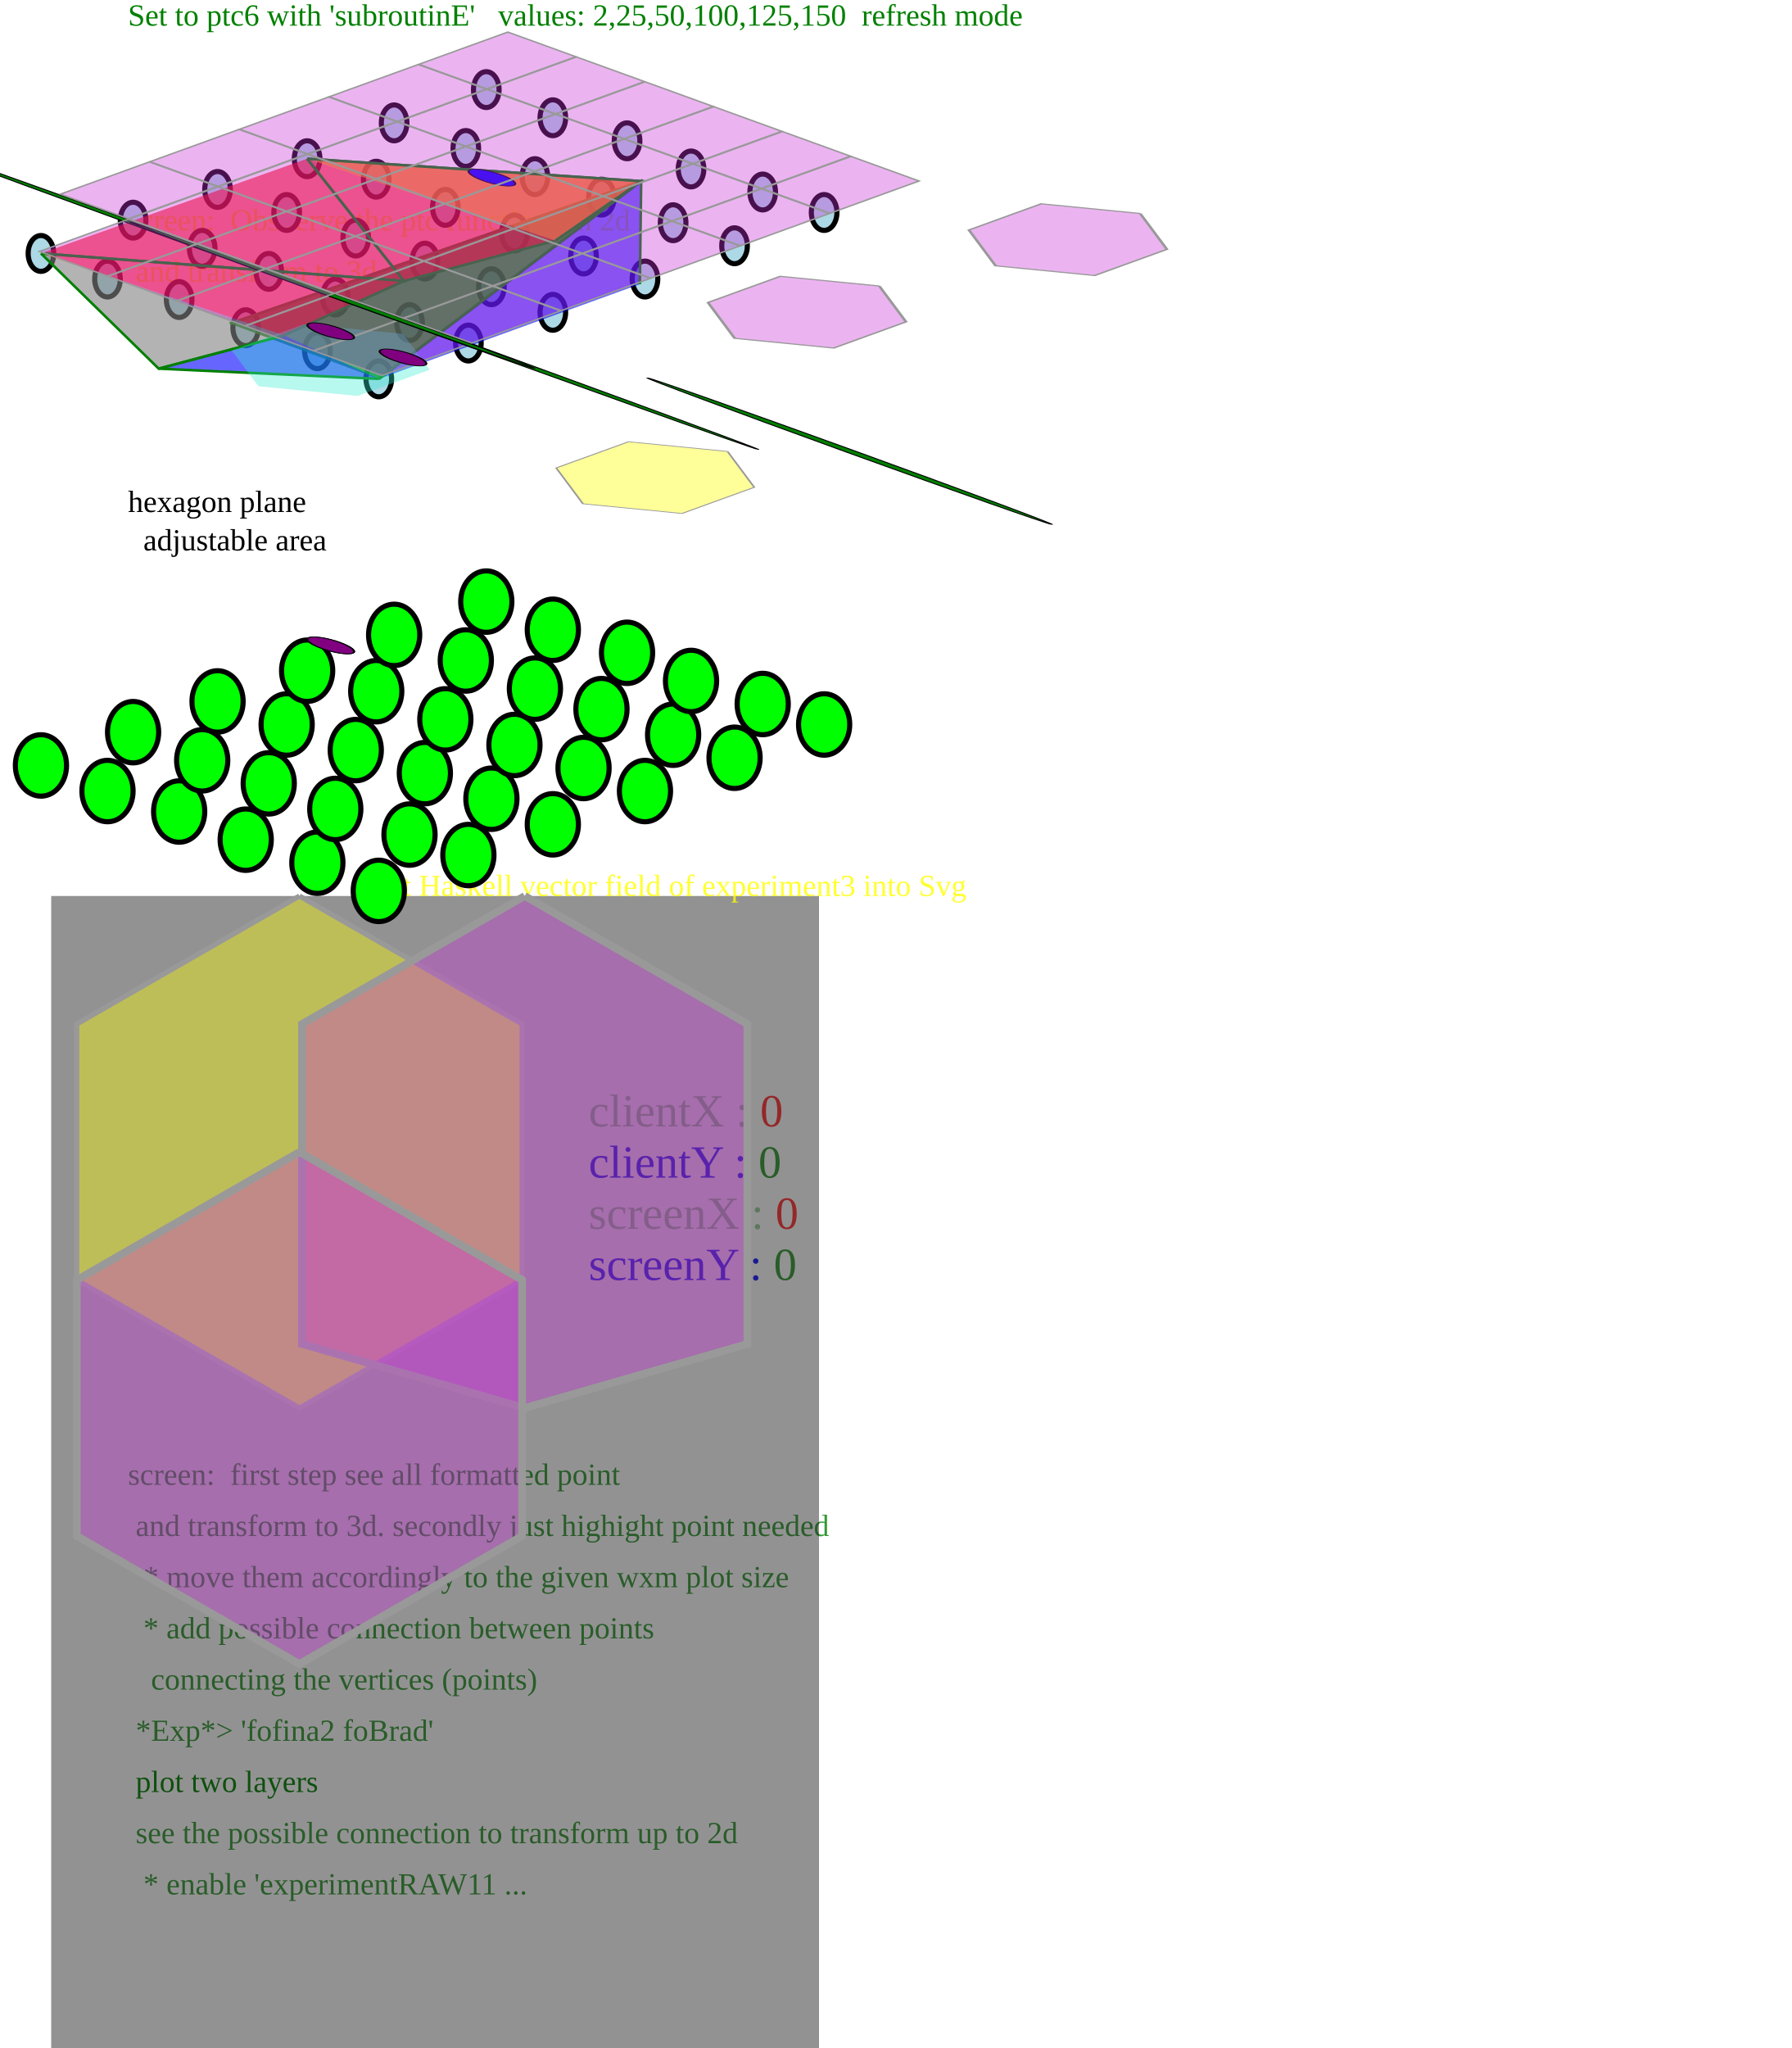
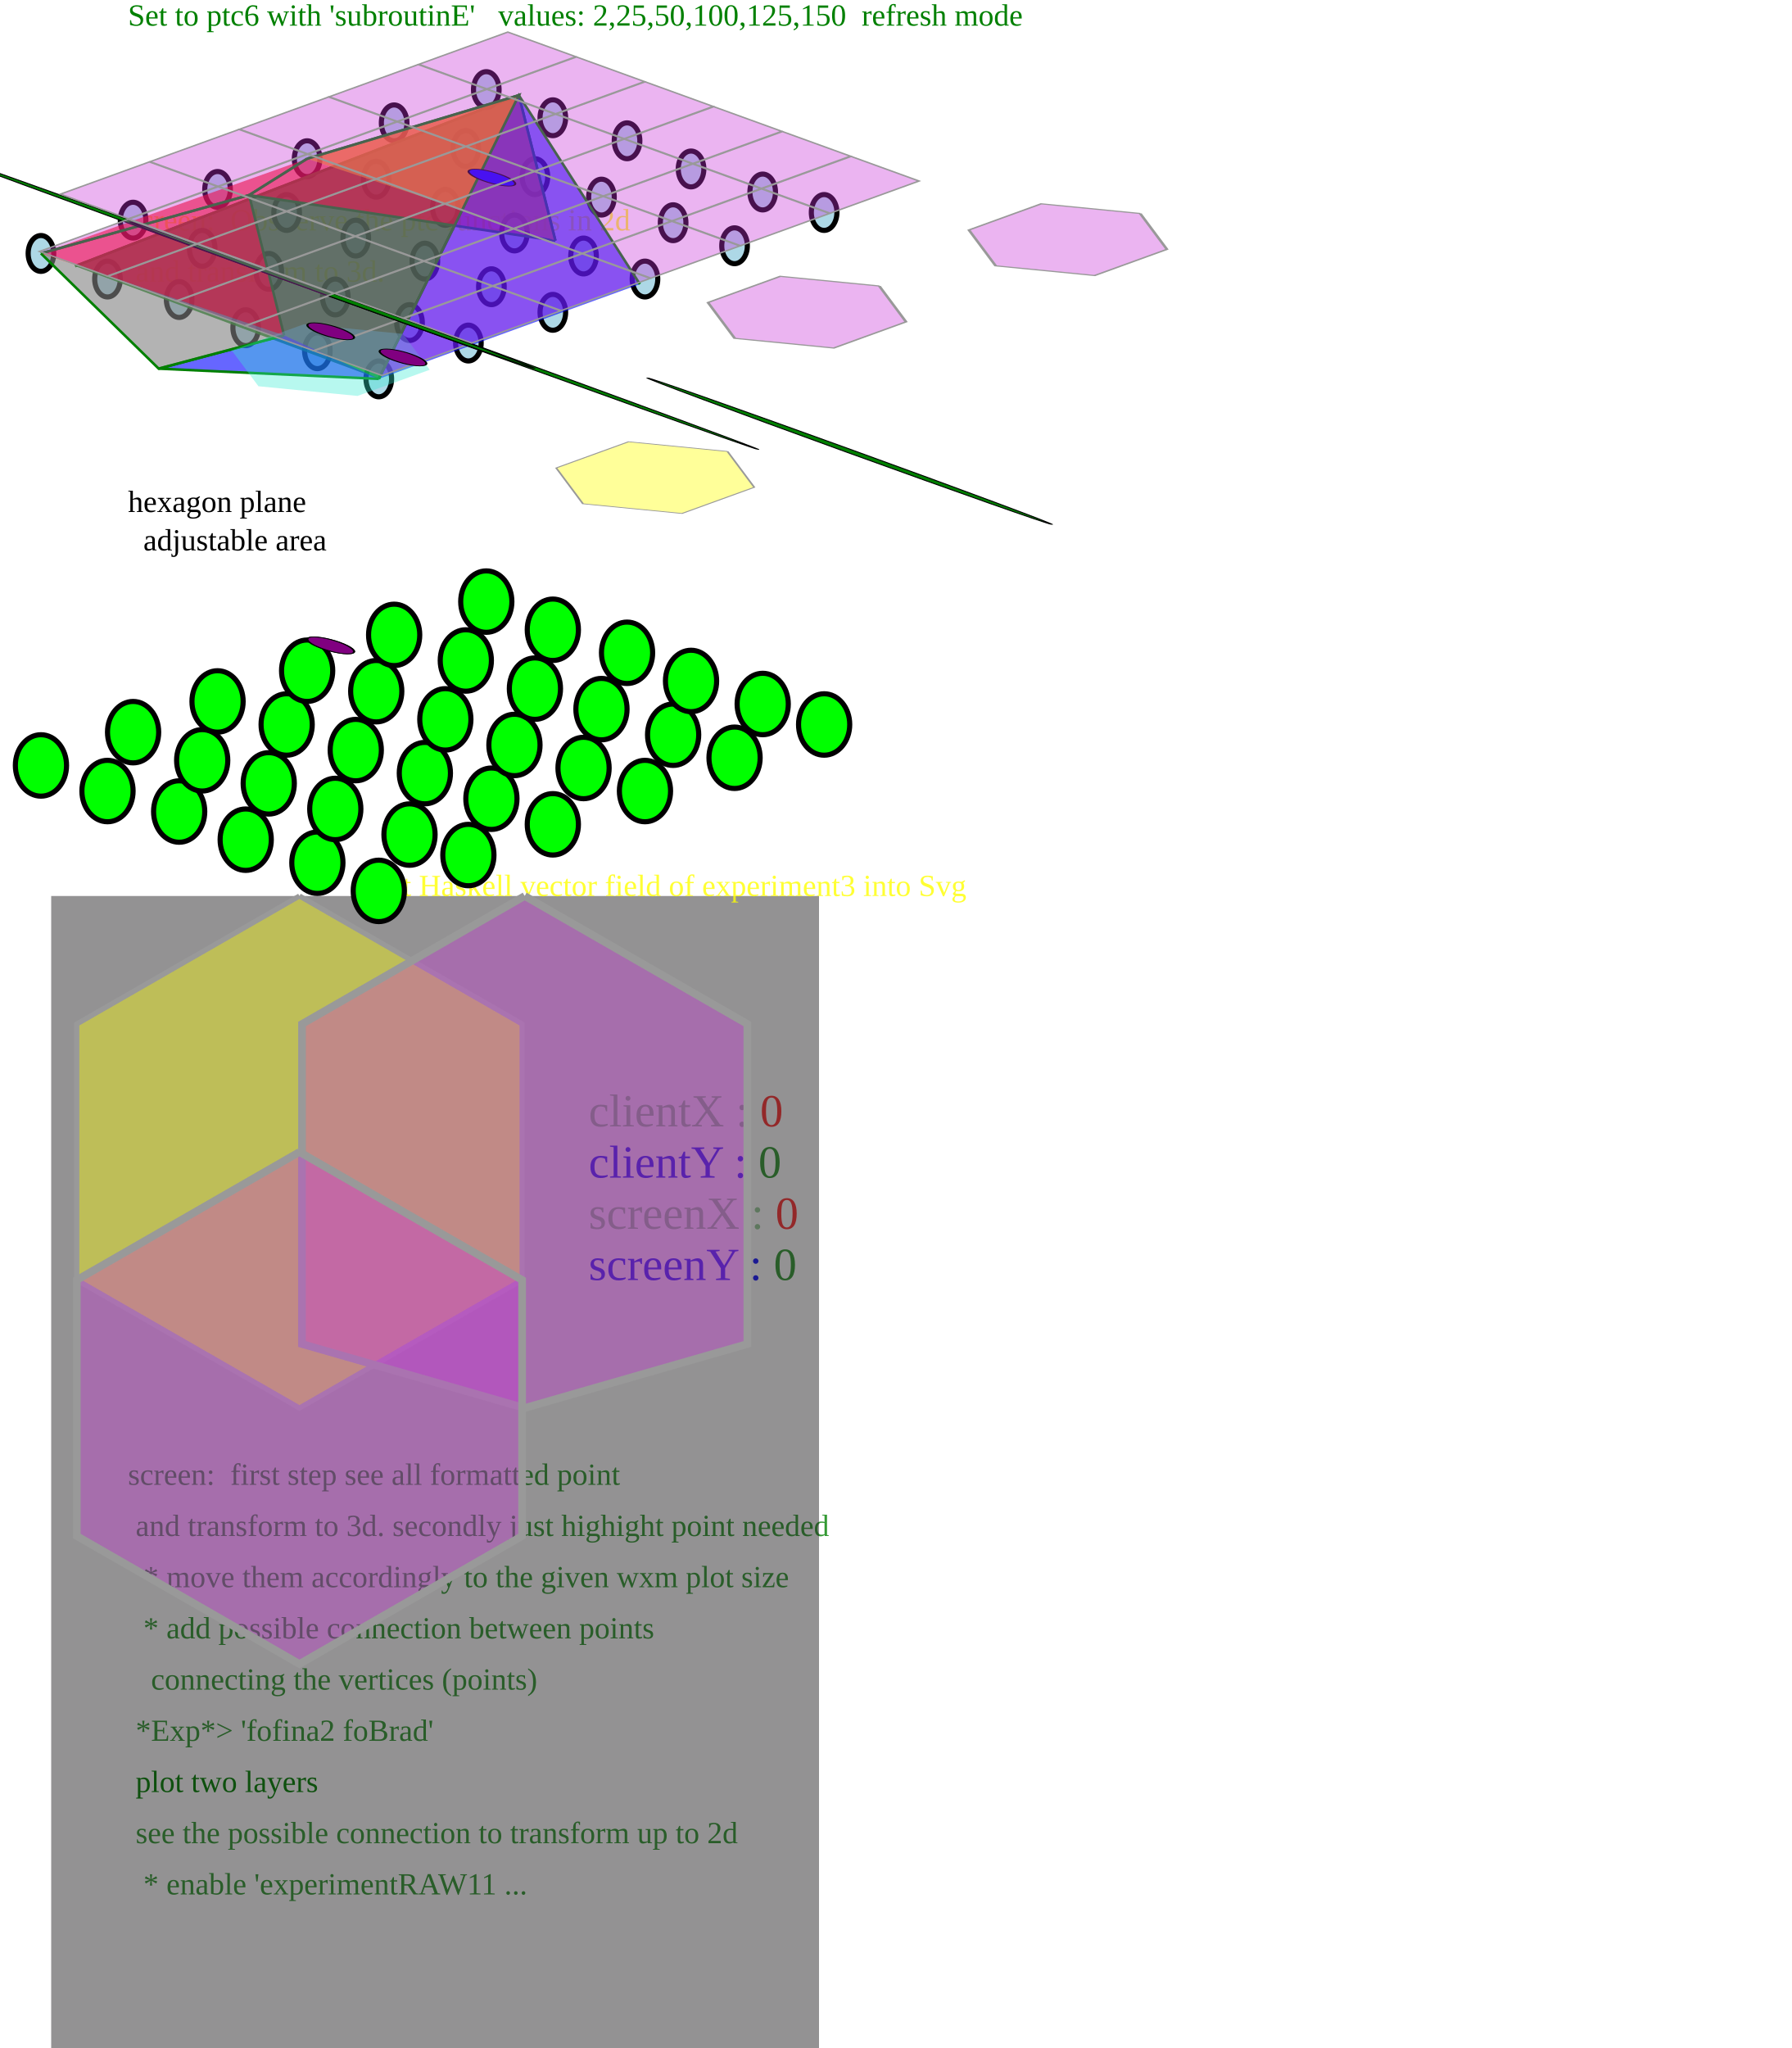
<svg xmlns="http://www.w3.org/2000/svg" id="root" xml:space="preserve" width="700" height="800">
  <g>
    <text x="50" fill="green" y="10">Set to ptc6 with 'subroutinE'
 
values: 2,25,50,100,125,150 
refresh mode</text>
  </g>
  <g>
    <text x="50" y="90" fill="yellow" fill-opacity="0.8">screen:
 Obsverve the ptc functions in 2d </text>
    <text x="50" y="110" fill="yellow" fill-opacity="0.8"> and transform to 3d. </text>
    <animate attributeType="CSS" attributeName="opacity" from="1" to="0" begin="10s" dur="0.2s" fill="freeze" />
  </g>
  <g>
	
/* text what to do */
<text x="50" y="580" fill="green" fill-opacity="0.8">screen:
 first step see all formatted point</text>
    <text x="50" y="600" fill="green" fill-opacity="0.8"> and transform to 3d.
secondly just highight point needed </text>
    <text x="50" y="620" fill="green" fill-opacity="0.8">
 * move them accordingly to the given wxm plot size</text>
    <text x="50" y="640" fill="green" fill-opacity="0.8">
 * add possible connection between points </text>
    <text x="50" y="660" fill="green" fill-opacity="0.8">   connecting the vertices (points) </text>
    <text x="50" y="680" fill="green" fill-opacity="0.8"> *Exp*&gt; 'fofina2 foBrad'</text>
    <text x="50" y="700" fill="green"> plot two layers</text>
    <text x="50" y="720" fill="green" fill-opacity="0.8"> see the possible connection to transform up to 2d</text>
    <text x="50" y="740" fill="green" fill-opacity="0.8">
 * enable 'experimentRAW11 ...</text>
    <text x="50" y="200">hexagon plane</text>
    <text x="50" y="215">  adjustable area</text>
    <text x="230" y="440" font-size="18" fill="green" fill-opacity="0.4">clientX : <tspan id="cX" fill="red" fill-opacity="0.8">0</tspan>
    </text>
    <text x="230" y="460" font-size="18" fill="blue" fill-opacity="0.9">clientY : <tspan id="cY" fill="green" fill-opacity="0.8">0</tspan>
    </text>
    <text x="230" y="480" font-size="18" fill="green" fill-opacity="0.4">screenX : <tspan id="sX" fill="red" fill-opacity="0.8">0</tspan>
    </text>
    <text x="230" y="500" font-size="18" fill="blue" fill-opacity="0.9">screenY : <tspan id="sY" fill="green" fill-opacity="0.8">0</tspan>
    </text>
    <rect id="go" x="20" y="350" width="300" height="650" style="fill:#1e1c1ecc;fill-opacity:0.6" />
  </g>
  <g>
    <text x="150" y="350" fill="yellow" fill-opacity="0.8">fit Haskell vector field of experiment3 into Svg</text>
  </g>
  <style id="style4">
        .room{
            fill:      #c830d8e7;
            fill-opacity:0.4;
            stroke:     #999;
            stroke-width:   3;
            stroke-color:   blue;
        }
        .room:hover{
            fill:       #30d8c4e7;
            fill-opacity:0.5;
        }
        .hexa{
            fill:      yellow;
            fill-opacity:0.4;
            stroke:     #999;
            stroke-width:   2;
        }
        .hexa:hover{
            fill:       green;
            fill-opacity:0.4;
        }
        .project{
            fill:       lime;
            fill-opacity:0.0;
            stroke:     #999;
            stroke-width:  0;
            
        }
        .project:hover{
            fill:       lime;
            fill-opacity:0.4;
        }
        .check{
            fill:       blue;
            fill-opacity:0.3;
            stroke:     #999;
            stroke-width:  0;
            
        }
        .check:hover{
            fill:     lime;
            fill-opacity:0.4;
        }
        .suite{
            fill:      #37ebd1e7;
            fill-opacity:0.4;
            stroke:     #999;
            stroke-width:  0;
            
        }
        .suite:hover{
            fill:     orange;
            fill-opacity:0.5;
        }

       



    </style>
  <g transform="translate(0,0)">
    <g>
      <ellipse cx="16" cy="99" rx="5" ry="7" stroke="black" stroke-width="2px" style="fill:lightblue">
</ellipse>
      <ellipse cx="42" cy="109" rx="5" ry="7" stroke="black" stroke-width="2px" style="fill:lightblue">
</ellipse>
      <ellipse cx="70" cy="117" rx="5" ry="7" stroke="black" stroke-width="2px" style="fill:lightblue">
</ellipse>
      <ellipse cx="96" cy="128" rx="5" ry="7" stroke="black" stroke-width="2px" style="fill:lightblue">
</ellipse>
      <ellipse cx="124" cy="137" rx="5" ry="7" stroke="black" stroke-width="2px" style="fill:lightblue">
</ellipse>
      <ellipse cx="148" cy="148" rx="5" ry="7" stroke="black" stroke-width="2px" style="fill:lightblue">
</ellipse>
      <ellipse cx="52" cy="86" rx="5" ry="7" stroke="black" stroke-width="2px" style="fill:lightblue">
</ellipse>
      <ellipse cx="79" cy="97" rx="5" ry="7" stroke="black" stroke-width="2px" style="fill:lightblue">
</ellipse>
      <ellipse cx="105" cy="106" rx="5" ry="7" stroke="black" stroke-width="2px" style="fill:lightblue">
</ellipse>
      <ellipse cx="131" cy="116" rx="5" ry="7" stroke="black" stroke-width="2px" style="fill:lightblue">
</ellipse>
      <ellipse cx="160" cy="126" rx="5" ry="7" stroke="black" stroke-width="2px" style="fill:lightblue">
</ellipse>
      <ellipse cx="183" cy="134" rx="5" ry="7" stroke="black" stroke-width="2px" style="fill:lightblue">
</ellipse>
      <ellipse cx="85" cy="74" rx="5" ry="7" stroke="black" stroke-width="2px" style="fill:lightblue">
</ellipse>
      <ellipse cx="112" cy="83" rx="5" ry="7" stroke="black" stroke-width="2px" style="fill:lightblue">
</ellipse>
      <ellipse cx="139" cy="93" rx="5" ry="7" stroke="black" stroke-width="2px" style="fill:lightblue">
</ellipse>
      <ellipse cx="166" cy="102" rx="5" ry="7" stroke="black" stroke-width="2px" style="fill:lightblue">
</ellipse>
      <ellipse cx="192" cy="112" rx="5" ry="7" stroke="black" stroke-width="2px" style="fill:lightblue">
</ellipse>
      <ellipse cx="216" cy="122" rx="5" ry="7" stroke="black" stroke-width="2px" style="fill:lightblue">
</ellipse>
      <ellipse cx="120" cy="62" rx="5" ry="7" stroke="black" stroke-width="2px" style="fill:lightblue">
</ellipse>
      <ellipse cx="147" cy="70" rx="5" ry="7" stroke="black" stroke-width="2px" style="fill:lightblue">
</ellipse>
      <ellipse cx="174" cy="81" rx="5" ry="7" stroke="black" stroke-width="2px" style="fill:lightblue">
</ellipse>
      <ellipse cx="201" cy="91" rx="5" ry="7" stroke="black" stroke-width="2px" style="fill:lightblue">
</ellipse>
      <ellipse cx="228" cy="100" rx="5" ry="7" stroke="black" stroke-width="2px" style="fill:lightblue">
</ellipse>
      <ellipse cx="252" cy="109" rx="5" ry="7" stroke="black" stroke-width="2px" style="fill:lightblue">
</ellipse>
      <ellipse cx="154" cy="48" rx="5" ry="7" stroke="black" stroke-width="2px" style="fill:lightblue">
</ellipse>
      <ellipse cx="182" cy="58" rx="5" ry="7" stroke="black" stroke-width="2px" style="fill:lightblue">
</ellipse>
      <ellipse cx="209" cy="69" rx="5" ry="7" stroke="black" stroke-width="2px" style="fill:lightblue">
</ellipse>
      <ellipse cx="235" cy="77" rx="5" ry="7" stroke="black" stroke-width="2px" style="fill:lightblue">
</ellipse>
      <ellipse cx="263" cy="87" rx="5" ry="7" stroke="black" stroke-width="2px" style="fill:lightblue">
</ellipse>
      <ellipse cx="287" cy="96" rx="5" ry="7" stroke="black" stroke-width="2px" style="fill:lightblue">
</ellipse>
      <ellipse cx="190" cy="35" rx="5" ry="7" stroke="black" stroke-width="2px" style="fill:lightblue">
</ellipse>
      <ellipse cx="270" cy="66" rx="5" ry="7" stroke="black" stroke-width="2px" style="fill:lightblue">
</ellipse>
      <ellipse cx="216" cy="46" rx="5" ry="7" stroke="black" stroke-width="2px" style="fill:lightblue">
</ellipse>
      <ellipse cx="245" cy="55" rx="5" ry="7" stroke="black" stroke-width="2px" style="fill:lightblue">
</ellipse>
      <ellipse cx="298" cy="75" rx="5" ry="7" stroke="black" stroke-width="2px" style="fill:lightblue">
</ellipse>
      <ellipse cx="322" cy="83" rx="5" ry="7" stroke="black" stroke-width="2px" style="fill:lightblue">
</ellipse>
    </g>
  </g>
  <g transform="translate(0,200)">
    <g>
      <ellipse cx="16" cy="99" rx="10" ry="12" stroke="black" stroke-width="2px" style="fill:lime">
</ellipse>
      <ellipse cx="42" cy="109" rx="10" ry="12" stroke="black" stroke-width="2px" style="fill:lime">
</ellipse>
      <ellipse cx="70" cy="117" rx="10" ry="12" stroke="black" stroke-width="2px" style="fill:lime">
</ellipse>
      <ellipse cx="96" cy="128" rx="10" ry="12" stroke="black" stroke-width="2px" style="fill:lime">
</ellipse>
      <ellipse cx="124" cy="137" rx="10" ry="12" stroke="black" stroke-width="2px" style="fill:lime">
</ellipse>
      <ellipse cx="148" cy="148" rx="10" ry="12" stroke="black" stroke-width="2px" style="fill:lime">
</ellipse>
      <ellipse cx="52" cy="86" rx="10" ry="12" stroke="black" stroke-width="2px" style="fill:lime">
</ellipse>
      <ellipse cx="79" cy="97" rx="10" ry="12" stroke="black" stroke-width="2px" style="fill:lime">
</ellipse>
      <ellipse cx="105" cy="106" rx="10" ry="12" stroke="black" stroke-width="2px" style="fill:lime">
</ellipse>
      <ellipse cx="131" cy="116" rx="10" ry="12" stroke="black" stroke-width="2px" style="fill:lime">
</ellipse>
      <ellipse cx="160" cy="126" rx="10" ry="12" stroke="black" stroke-width="2px" style="fill:lime">
</ellipse>
      <ellipse cx="183" cy="134" rx="10" ry="12" stroke="black" stroke-width="2px" style="fill:lime">
</ellipse>
      <ellipse cx="85" cy="74" rx="10" ry="12" stroke="black" stroke-width="2px" style="fill:lime">
</ellipse>
      <ellipse cx="112" cy="83" rx="10" ry="12" stroke="black" stroke-width="2px" style="fill:lime">
</ellipse>
      <ellipse cx="139" cy="93" rx="10" ry="12" stroke="black" stroke-width="2px" style="fill:lime">
</ellipse>
      <ellipse cx="166" cy="102" rx="10" ry="12" stroke="black" stroke-width="2px" style="fill:lime">
</ellipse>
      <ellipse cx="192" cy="112" rx="10" ry="12" stroke="black" stroke-width="2px" style="fill:lime">
</ellipse>
      <ellipse cx="216" cy="122" rx="10" ry="12" stroke="black" stroke-width="2px" style="fill:lime">
</ellipse>
      <ellipse cx="120" cy="62" rx="10" ry="12" stroke="black" stroke-width="2px" style="fill:lime">
</ellipse>
      <ellipse cx="147" cy="70" rx="10" ry="12" stroke="black" stroke-width="2px" style="fill:lime">
</ellipse>
      <ellipse cx="174" cy="81" rx="10" ry="12" stroke="black" stroke-width="2px" style="fill:lime">
</ellipse>
      <ellipse cx="201" cy="91" rx="10" ry="12" stroke="black" stroke-width="2px" style="fill:lime">
</ellipse>
      <ellipse cx="228" cy="100" rx="10" ry="12" stroke="black" stroke-width="2px" style="fill:lime">
</ellipse>
      <ellipse cx="252" cy="109" rx="10" ry="12" stroke="black" stroke-width="2px" style="fill:lime">
</ellipse>
      <ellipse cx="154" cy="48" rx="10" ry="12" stroke="black" stroke-width="2px" style="fill:lime">
</ellipse>
      <ellipse cx="182" cy="58" rx="10" ry="12" stroke="black" stroke-width="2px" style="fill:lime">
</ellipse>
      <ellipse cx="209" cy="69" rx="10" ry="12" stroke="black" stroke-width="2px" style="fill:lime">
</ellipse>
      <ellipse cx="235" cy="77" rx="10" ry="12" stroke="black" stroke-width="2px" style="fill:lime">
</ellipse>
      <ellipse cx="263" cy="87" rx="10" ry="12" stroke="black" stroke-width="2px" style="fill:lime">
</ellipse>
      <ellipse cx="287" cy="96" rx="10" ry="12" stroke="black" stroke-width="2px" style="fill:lime">
</ellipse>
      <ellipse cx="190" cy="35" rx="10" ry="12" stroke="black" stroke-width="2px" style="fill:lime">
</ellipse>
      <ellipse cx="270" cy="66" rx="10" ry="12" stroke="black" stroke-width="2px" style="fill:lime">
</ellipse>
      <ellipse cx="216" cy="46" rx="10" ry="12" stroke="black" stroke-width="2px" style="fill:lime">
</ellipse>
      <ellipse cx="245" cy="55" rx="10" ry="12" stroke="black" stroke-width="2px" style="fill:lime">
</ellipse>
      <ellipse cx="298" cy="75" rx="10" ry="12" stroke="black" stroke-width="2px" style="fill:lime">
</ellipse>
      <ellipse cx="322" cy="83" rx="10" ry="12" stroke="black" stroke-width="2px" style="fill:lime">
</ellipse>
    </g>
  </g>
-   <polyline id="hexagon" points="89.823,126.404 250.517,70.769 148.0,148.0" stroke="green" style="fill:green;fill-opacity:0.6;" />
-   <polyline id="hexagon" points="89.823,126.404 250.517,70.769 148.0,148.0" stroke="green" style="fill:green;fill-opacity:0.6;" />
-   <polyline id="hexagon" points="120.0,62.0 157.823,109.769 16.0,99.0" stroke="green" style="fill:red;fill-opacity:0.6;" />
+   <polyline id="hexagon" points="29.339,103.952 202.709,37.217 148.0,148.0" stroke="green" style="fill:green;fill-opacity:0.6;" />
+   <polyline id="hexagon" points="29.339,103.952 202.709,37.217 148.0,148.0" stroke="green" style="fill:green;fill-opacity:0.6;" />
+   <polyline id="hexagon" points="120.0,62.0 97.339,76.217 16.0,99.0" stroke="green" style="fill:red;fill-opacity:0.6;" />
  <polyline id="hexagon" points="148,148 62,144 111,131" stroke="green" style="fill:blue;fill-opacity:0.6;" />
  <polyline id="hexagon" points="16,99 62,144 111,131" stroke="green" style="fill:grey;fill-opacity:0.6;" />
-   <polyline id="hexagon" points="16.0,99.0 157.823,109.769 111.0,131.0" stroke="green" style="fill:red;fill-opacity:0.6;" />
-   <polyline id="hexagon" points="217.0,94.0 157.823,109.769 120.0,62.0" stroke="green" style="fill:red;fill-opacity:0.6;" />
-   <polyline id="hexagon" points="217.0,94.0 250.517,70.769 120.0,62.0" stroke="green" style="fill:red;fill-opacity:0.6;" />
-   <polyline id="hexagon" points="217.0,94.0 250.517,70.769 120.0,62.0" stroke="green" style="fill:orange;fill-opacity:0.6;" />
-   <polyline id="hexagon" points="250.0,111.0 250.517,70.769 148.0,148.0" stroke="green" style="fill:blue;fill-opacity:0.6;" />
+   <polyline id="hexagon" points="16.0,99.0 97.339,76.217 111.0,131.0" stroke="green" style="fill:red;fill-opacity:0.6;" />
+   <polyline id="hexagon" points="217.0,94.0 97.339,76.217 120.0,62.0" stroke="green" style="fill:red;fill-opacity:0.6;" />
+   <polyline id="hexagon" points="217.0,94.0 202.709,37.217 120.0,62.0" stroke="green" style="fill:red;fill-opacity:0.6;" />
+   <polyline id="hexagon" points="217.0,94.0 202.709,37.217 120.0,62.0" stroke="green" style="fill:orange;fill-opacity:0.6;" />
+   <polyline id="hexagon" points="250.0,111.0 202.709,37.217 148.0,148.0" stroke="green" style="fill:blue;fill-opacity:0.6;" />
  <g transform="translate(100,30);rotate(90);">
	


</g>
  <g transform="translate(-70,150)">
    <g transform="translate(100,200)">
      <polyline id="hexagon" points="87,0 174,50 174,150 87,200 0,150 0,50 87,0" class="hexa" />
      <animateTransform attributeName="transform" attributeType="XML" type="scale" from="1" to="0.5" additive="sum" begin="0.1s" dur="0.1s" fill="freeze" />
    </g>
    <g transform="translate(188,200)">
      <polyline id="hexagon" points="87,0 174,50 174,175 87,200 0,175 0,50 87,0" class="room" />
      <animateTransform attributeName="transform" attributeType="XML" type="scale" from="1" to="0.5" additive="sum" begin="0.1s" dur="0.1s" fill="freeze" />
    </g>
  </g>
  <g transform="translate(-70,250)">
    <g transform="translate(100,200)">
      <polyline id="hexagon" points="87,0 174,50 174,150 87,200 0,150 0,50 87,0" class="room" />
      <animateTransform attributeName="transform" attributeType="XML" type="scale" from="1" to="0.5" additive="sum" begin="0.1s" dur="0.1s" fill="freeze" />
    </g>
  </g>
  <g transform="matrix(0.282383,0.1022555,-0.2823838,0.1022555,420.923,74.49549)">
    <polyline id="hexagon" points="87,0 174,50 174,150 87,200 0,150 0,50 87,0" class="room" />
/* The top three big hexagons plotted 
-----------------------------------------------------------------------------------------------*/     
    <g transform="translate(-430,370)">
      <g transform="translate(599,370)">
        <polyline id="hexagon" points="87,0 174,50 174,150 87,200 0,150 0,50 87,0" class="hexa" />
        <animateTransform attributeName="transform" attributeType="XML" type="scale" from="1" to="3.1" additive="sum" begin="0.1s" dur="0.1s" fill="freeze" />
        <animateMotion path="M 25, 25 m -19.25, 0 a 19.25,19.25 0 1,0 37.5,0 a 1.25,19.25 0 1,0 -37.5,0" begin="1s" dur="5s" repeatCount="5" />
      </g>
      <g transform="translate(150,370)">
        <polyline id="hexagon" points="87,0 174,50 174,150 87,200 0,150 0,50 87,0" class="suite" />
        <animateTransform attributeName="transform" attributeType="XML" type="scale" from="1" to="3.1" additive="sum" begin="0.1s" dur="0.1s" fill="freeze" />
      </g>
      <g transform="translate(400,370)">
        <polyline id="hexagon" points="87,0 174,50 174,150 87,200 0,150 0,50 87,0" class="project" />
        <animateTransform attributeName="transform" attributeType="XML" type="scale" from="1" to="3.1" additive="sum" begin="0.1s" dur="0.1s" fill="freeze" />
        <animate attributeType="CSS" attributeName="opacity" from="1" to="0" dur="13s" repeatCount="indefinite" />
      </g>
      <g transform="translate(388,-51)">
        <polyline id="hexagon" points="87,0 174,50 174,150 87,200 0,150 0,50 87,0" class="room" />
        <animateTransform attributeName="transform" attributeType="XML" type="scale" from="1" to="3.1" additive="sum" begin="0.1s" dur="0.1s" fill="freeze" />
      </g>
      <g transform="translate(950,720)">
        <polyline id="hexagon" points="87,0 174,50 174,150 87,200 0,150 0,50 87,0" class="project" />
        <animateTransform attributeName="transform" attributeType="XML" type="scale" from="1" to="3.1" additive="sum" begin="0.1s" dur="0.1s" fill="freeze" />
      </g>
      <g transform="translate(950,820)">
        <polyline id="hexagon" points="87,0 174,50 174,150 87,200 0,150 0,50 87,0" class="project" />
        <animateTransform attributeName="transform" attributeType="XML" type="scale" from="1" to="3.1" additive="sum" begin="0.1s" dur="0.1s" fill="freeze" />
      </g>
      <g transform="translate(850,720)">
        <polyline id="hexagon" points="87,0 174,50 174,150 87,200 0,150 0,50 87,0" class="project" />
        <animateTransform attributeName="transform" attributeType="XML" type="scale" from="1" to="3.1" additive="sum" begin="0.1s" dur="0.1s" fill="freeze" />
      </g>
    </g>
/* end of top three hexagons plotted 
------------------------------------------------------------------------------------------------------*/
/* 1-9-2020 added case for ptc5 overview
  role model on how to transform to 58 / 135 degree to ? ....
  when changing up the file dont delete this paragraph */
<g>
      <rect class="room" width="94" height="123" x="-222" y="711" />
      <rect class="room" y="711" x="-317" height="123" width="94" />
      <g transform="translate(29250,29900)">
        <polyline id="hexagon" points="87,0 174,50 174,150 87,200 0,150 0,50 87,0" class="hexa" />
      </g>
      <g transform="translate(29150,30000)">
        <polyline id="hexagon" points="87,0 174,50 174,150 87,200 0,150 0,50 87,0" class="room" />
      </g>
      <g transform="translate(37500,38530)">
        <polyline id="hexagon" points="87,0 174,50 174,150 87,200 0,150 0,50 87,0" class="hexa" />
      </g>
      <g transform="translate(37600,38530)">
        <polyline id="hexagon" points="87,0 174,50 174,150 87,200 0,150 0,50 87,0" class="room" />
      </g>
      <g transform="translate(37600,38430)">
        <polyline id="hexagon" points="87,0 174,50 174,150 87,200 0,150 0,50 87,0" class="room" />
      </g>
      <ellipse cx="-316" cy="715" rx="590" ry="4" stroke="black" stroke-width="2px" style="fill:green">
        <animateColor attributeName="fill" attributeType="CSS" from="blue" to="lime" begin="0.1s" dur="1s" repeatCount="indefinite" />
        <animateTransform attributeName="transform" attributeType="XML" type="rotate" from="0" to="45" begin="0.1s" dur="0.1s" fill="freeze" />
        <animateMotion path="M  0 0 L 860 879" begin="0.1s" dur="0.3s" fill="freeze" />
      </ellipse>
      <ellipse cx="340" cy="655" rx="280" ry="4" stroke="black" stroke-width="2px" style="fill:green">
        <animateColor attributeName="fill" attributeType="CSS" from="blue" to="lime" begin="0.1s" dur="1s" repeatCount="indefinite" />
        <animateTransform attributeName="transform" attributeType="XML" type="rotate" from="0" to="45" begin="0.1s" dur="0.1s" fill="freeze" />
        <animateMotion path="M  0 0 L 280 290" begin="0.1s" dur="0.3s" fill="freeze" />
      </ellipse>
      <ellipse cx="-430" cy="380" rx="30" ry="12" stroke="black" stroke-width="2px" style="fill:blue">
      </ellipse>
      <ellipse cx="-316" cy="715" rx="280" ry="4" stroke="black" stroke-width="2px" style="fill:green">
        <animateColor attributeName="fill" attributeType="CSS" from="blue" to="lime" begin="0.1s" dur="1s" repeatCount="indefinite" />
        <animateTransform attributeName="transform" attributeType="XML" type="rotate" from="0" to="45" begin="0.1s" dur="0.1s" fill="freeze" />
        <animateMotion path="M  0 0 L 480 290" begin="0.1s" dur="0.3s" fill="freeze" />
      </ellipse>
      <ellipse cx="-248" cy="785" rx="30" ry="12" stroke="black" stroke-width="2px" style="fill:purple">
        <animateColor attributeName="fill" attributeType="CSS" from="blue" to="lime" begin="1s" dur="6s" repeatCount="indefinite" />
      </ellipse>
      <ellipse cx="-148" cy="785" rx="30" ry="12" stroke="black" stroke-width="2px" style="fill:purple">
        <animateColor attributeName="fill" attributeType="CSS" from="blue" to="lime" begin="1s" dur="6s" repeatCount="indefinite" />
      </ellipse>
      <animateTransform attributeName="transform" attributeType="XML" type="rotate" from="1" to="45" additive="sum" begin="2s" dur="2.0s" fill="freeze" />
      <animateTransform attributeName="transform" attributeType="XML" type="rotate" from="1" to="-45" additive="sum" begin="10s" dur="2.0s" fill="freeze" />
      <animateTransform attributeName="transform" attributeType="XML" type="rotate" from="1" to="-360" additive="sum" begin="43s" dur="5.0s" fill="freeze" />
      <animateTransform attributeName="transform" attributeType="XML" type="rotate" from="1" to="360" additive="sum" begin="58s" dur="15.0s" repeatCount="1" />
    </g>
/* go automate add layer to animate 3d svg plot 
a Haskell function will write and automate the layer adding
which way does initiate the animation set on timer or just on click or hover? */
<g transform="translate(500,600)">
      <g>
        <ellipse cx="-148" cy="785" rx="30" ry="12" stroke="black" stroke-width="2px" style="fill:purple">
          <animateColor attributeName="fill" attributeType="CSS" from="blue" to="lime" begin="1s" dur="6s" repeatCount="indefinite" />
        </ellipse>
        <animateTransform attributeName="transform" attributeType="XML" type="rotate" from="1" to="360" additive="sum" begin="128s" dur="15.0s" repeatCount="2" />
        <animateMotion path="M 100, 100 m -75, 0 a 75,75 0 1,0 150,0 a 75,75 0 1,0 -150,0" begin="1s" dur="5s" repeatCount="indefinite" />
      </g>
      <g>
        <ellipse cx="-148" cy="785" rx="30" ry="12" stroke="black" stroke-width="2px" style="fill:purple">
          <animateColor attributeName="fill" attributeType="CSS" from="blue" to="lime" begin="1s" dur="6s" repeatCount="indefinite" />
        </ellipse>
        <animateTransform attributeName="transform" attributeType="XML" type="rotate" from="-360" to="-1" additive="sum" begin="128s" dur="11.0s" repeatCount="2" />
        <animateMotion path="M -400, -600 m -75, 0 a 75,75 0 1,0 150,0 a 75,75 0 1,0 -150,0" begin="1s" dur="2s" repeatCount="indefinite" />
      </g>
    </g>
    <g>
      <rect class="room" width="94" height="123" x="-412" y="711" />
      <rect class="room" y="711" x="-507" height="123" width="94" />
      <rect class="room" width="94" height="123" x="-602" y="711" />
      <rect class="room" width="94" height="123" x="-222" y="587" />
      <rect class="room" y="587" x="-317" height="123" width="94" />
      <rect class="room" width="94" height="123" x="-412" y="587" />
      <rect class="room" y="587" x="-507" height="123" width="94" />
      <rect class="room" width="94" height="123" x="-602" y="587" />
      <rect class="room" y="587" x="-697" height="123" width="94" />
      <rect class="room" width="94" height="123" x="-222" y="463" />
      <rect class="room" y="463" x="-317" height="123" width="94" />
      <rect class="room" width="94" height="123" x="-412" y="463" />
      <rect class="room" y="463" x="-507" height="123" width="94" />
      <rect class="room" width="94" height="123" x="-602" y="463" />
      <rect class="room" y="463" x="-697" height="123" width="94" />
      <rect class="room" id="rect3843" width="94" height="123" x="-222" y="339" />
      <rect class="room" y="339" x="-317" height="123" width="94" />
      <rect class="room" id="rect3847" width="94" height="123" x="-412" y="339" />
      <rect class="room" y="339" x="-507" height="123" width="94" id="rect3849" />
      <rect class="room" id="rect3851" width="94" height="123" x="-602" y="339" />
      <rect class="room" y="339" x="-697" height="123" width="94" id="rect3853" />
      <rect class="room" id="rect3855" width="94" height="123" x="-222" y="215" />
      <rect class="room" y="215" x="-317" height="123" width="94" id="rect3857" />
      <rect class="room" id="rect3859" width="94" height="123" x="-412" y="215" />
      <rect class="room" y="215" x="-507" height="123" width="94" id="rect3861" />
      <rect class="room" id="rect3863" width="94" height="123" x="-602" y="215" />
      <rect class="room" y="215" x="-697" height="123" width="94" id="rect3865" />
      <rect class="room" id="rect3867" width="94" height="123" x="-222" y="91" />
      <rect class="room" y="91" x="-317" height="123" width="94" id="rect3869" />
      <rect class="room" id="rect3871" width="94" height="123" x="-412" y="91" />
      <rect class="room" y="91" x="-507" height="123" width="94" id="rect3873" />
      <rect class="room" id="rect3875" width="94" height="123" x="-602" y="91" />
      <rect class="room" y="91" x="-697" height="123" width="94" id="rect3877" />
      <animateTransform attributeName="transform" attributeType="XML" type="rotate" from="1" to="45" additive="sum" begin="0.1" dur="0.1s" fill="freeze" />
      <animateTransform attributeName="transform" attributeType="XML" type="rotate" from="1" to="-45" additive="sum" begin="40s" dur="2.0s" fill="freeze" />
    </g>
  </g>
</svg>
